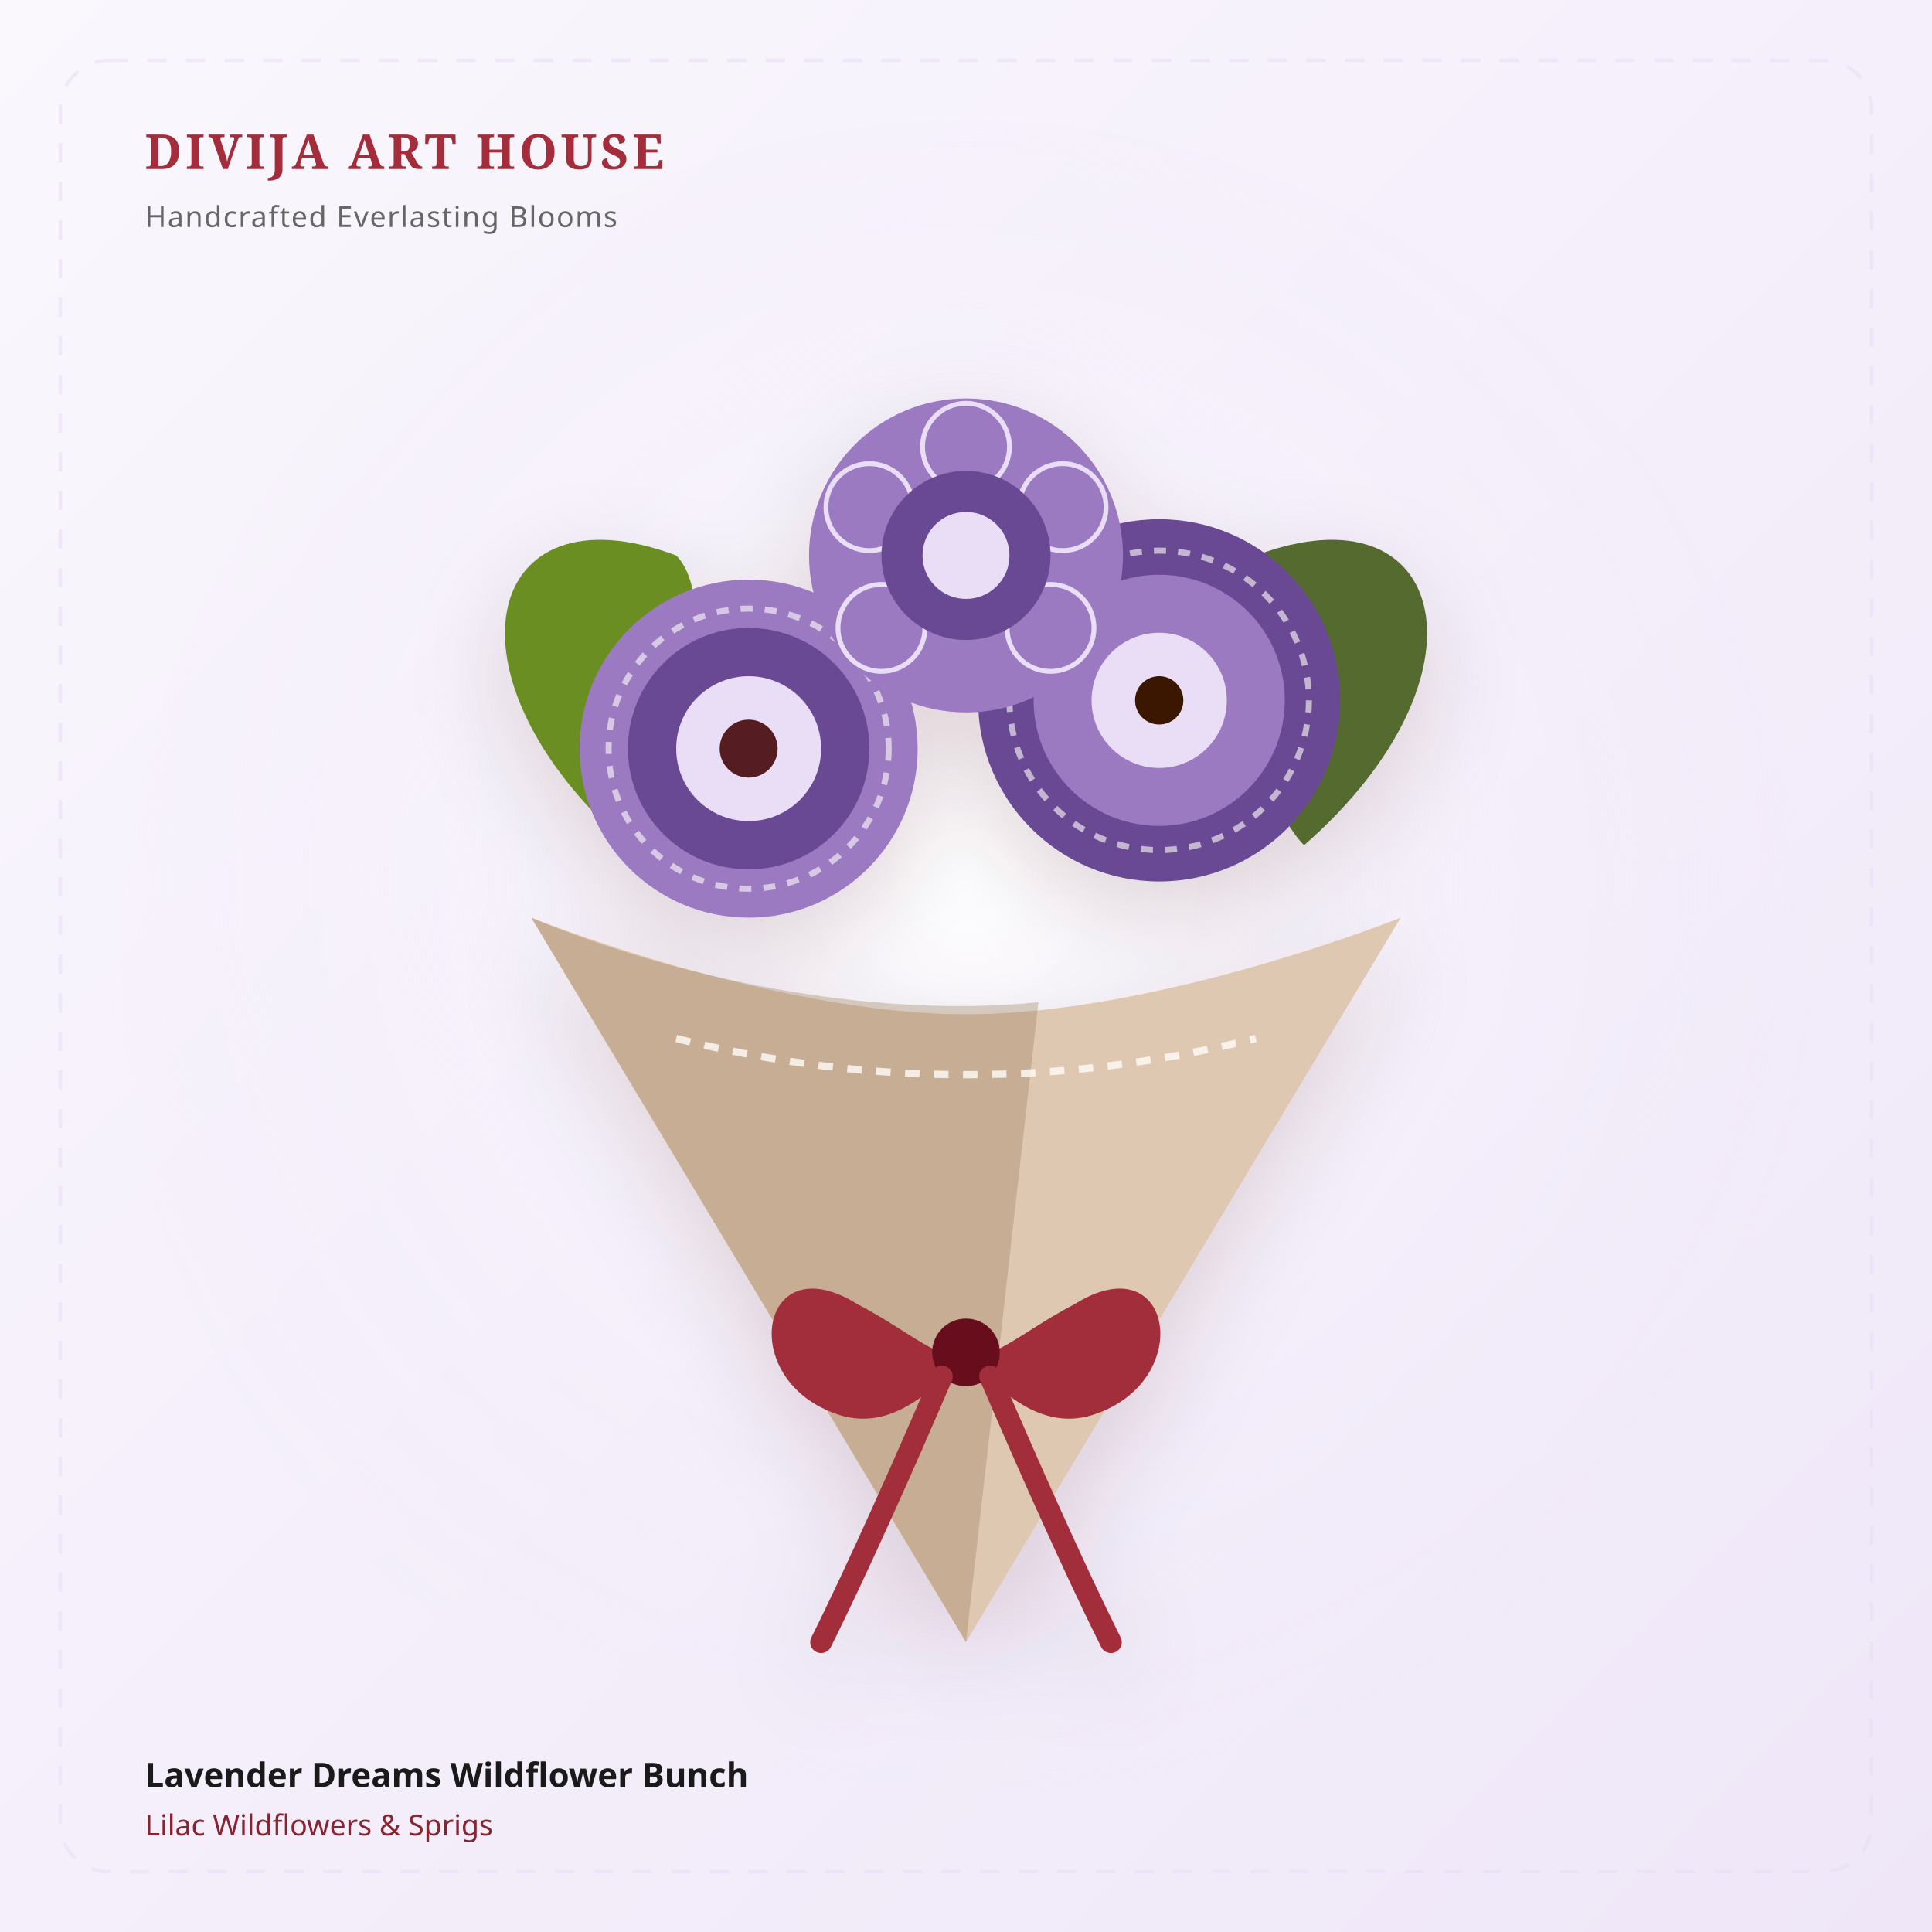
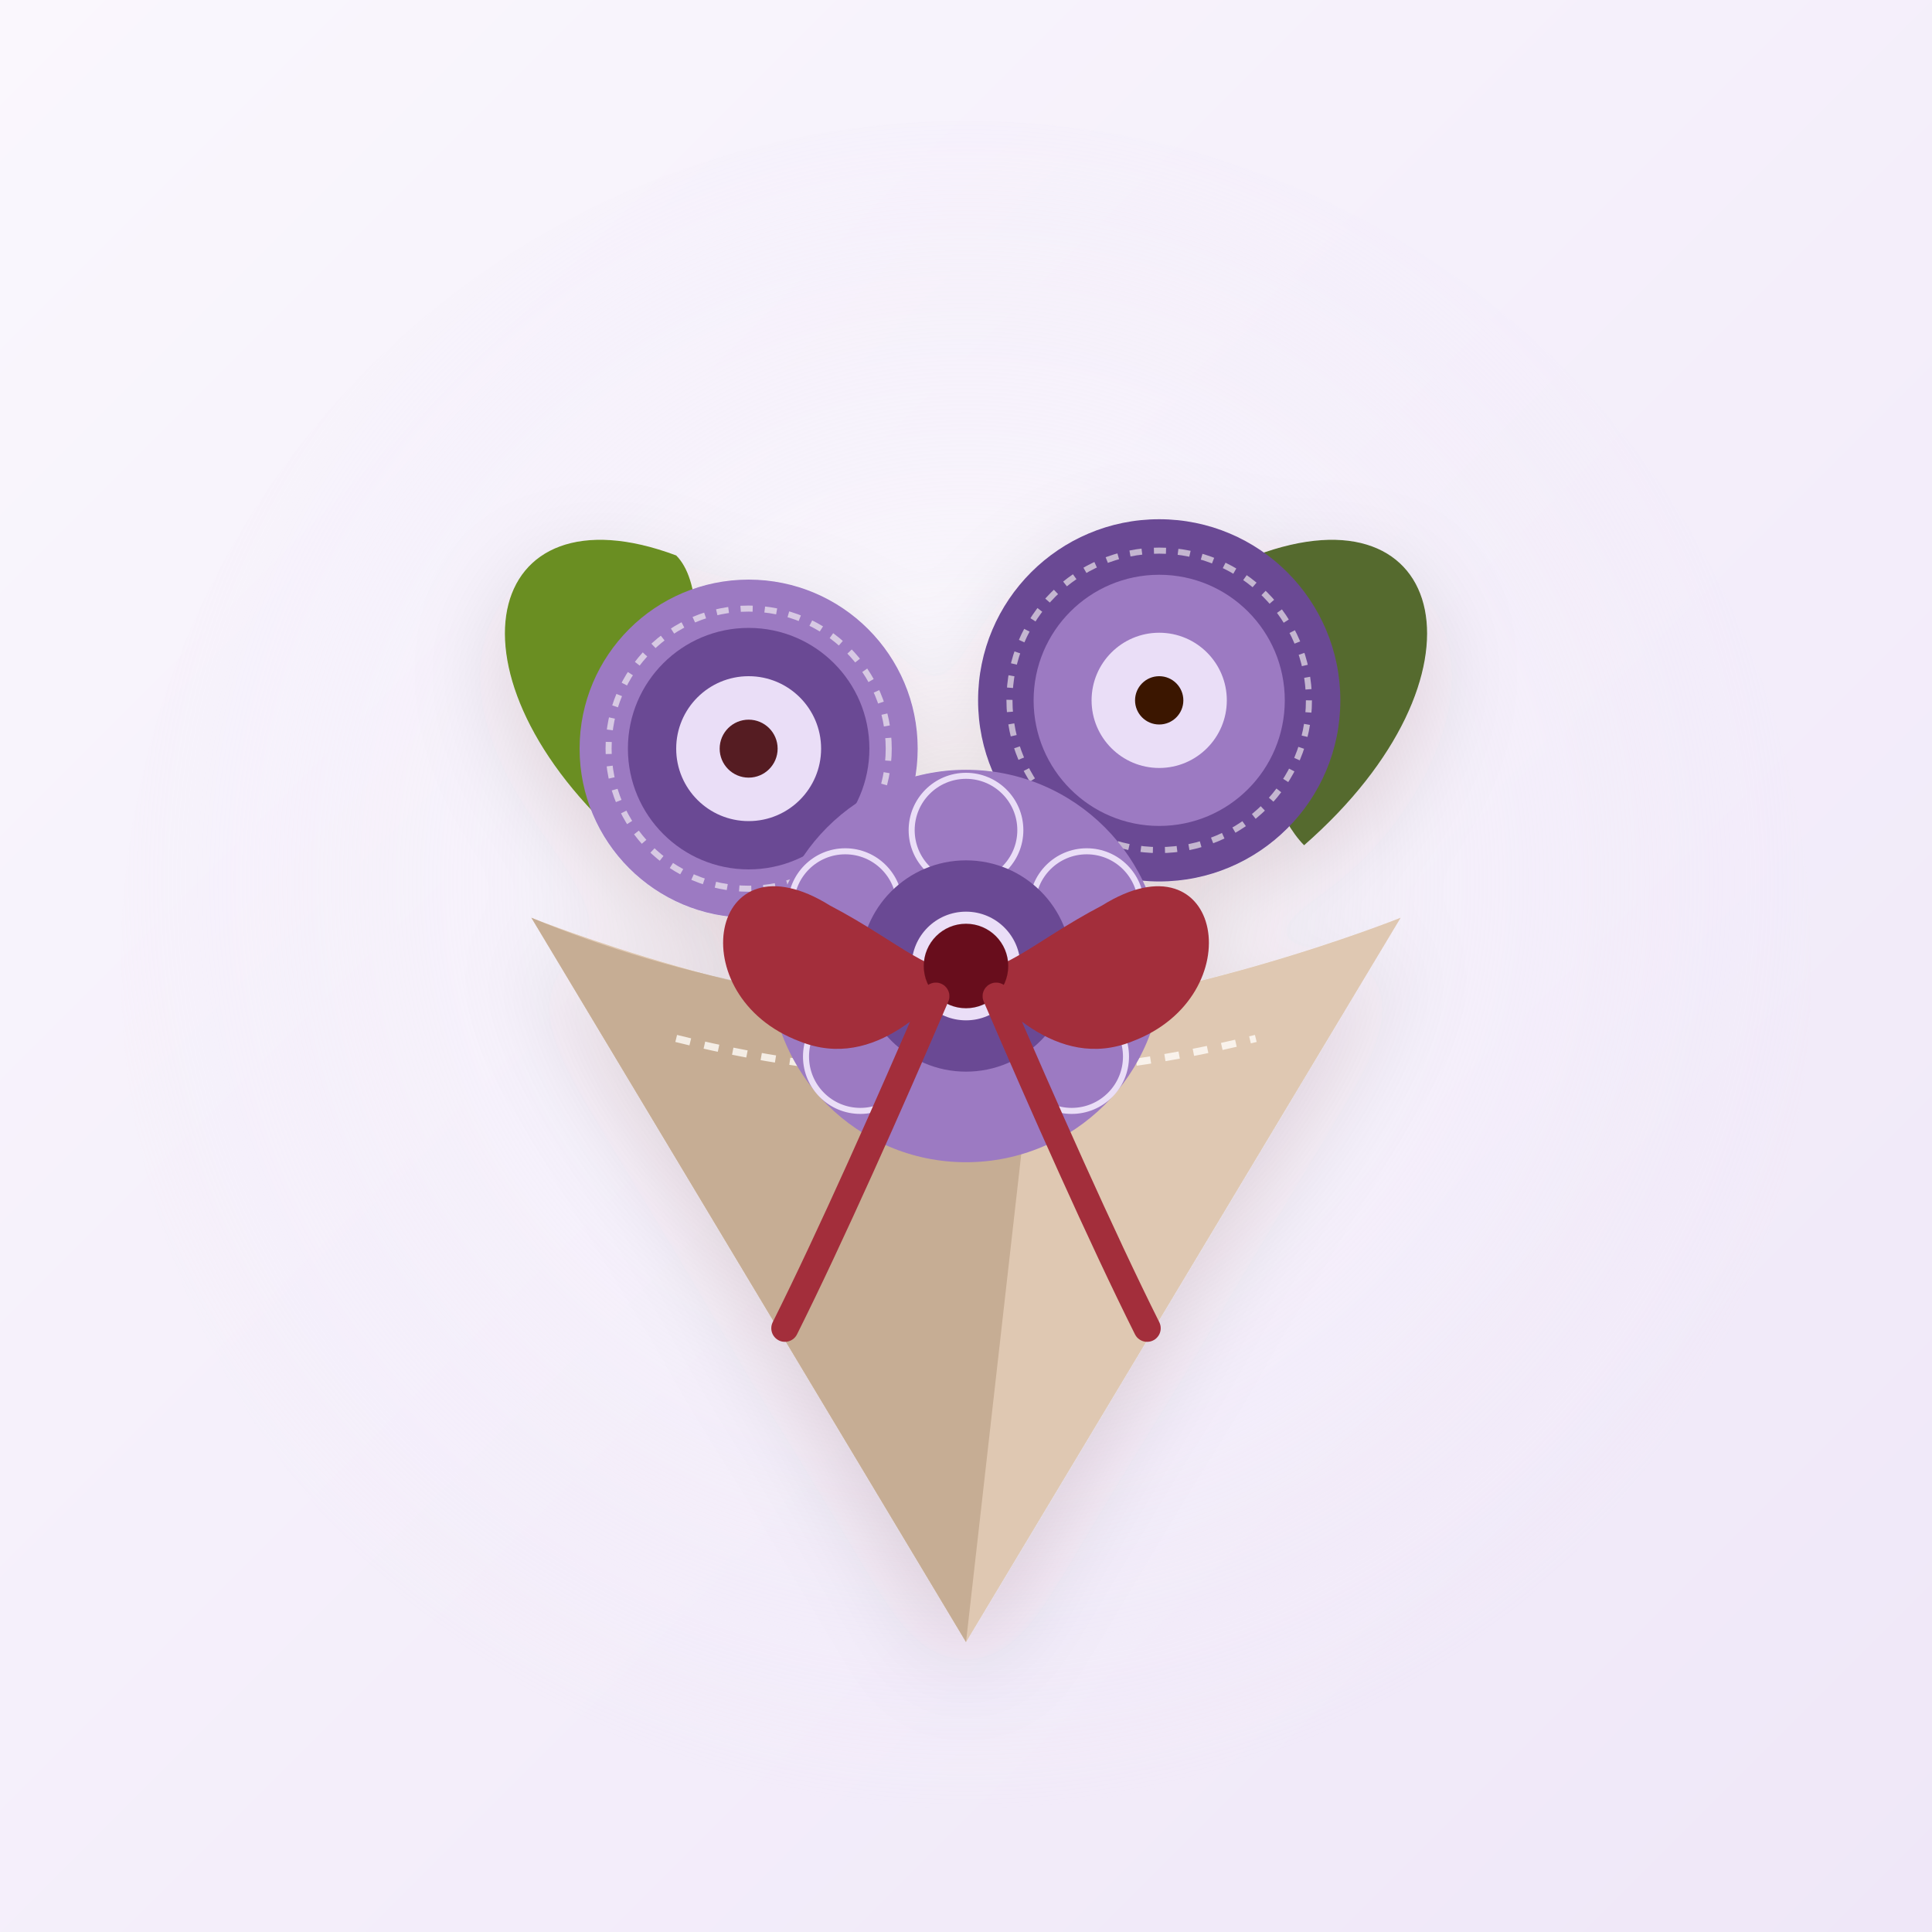
<svg xmlns="http://www.w3.org/2000/svg" viewBox="0 0 800 800" width="100%" height="100%">
  <defs>
    <linearGradient id="lavender-dreams-everlasting-wildflower-bunch-v1-bg" x1="0%" y1="0%" x2="100%" y2="100%">
      <stop offset="0%" stop-color="#FAF7FD" />
      <stop offset="100%" stop-color="#EFE7F8" />
    </linearGradient>
    <radialGradient id="lavender-dreams-everlasting-wildflower-bunch-v1-glow" cx="50%" cy="45%" r="55%">
      <stop offset="0%" stop-color="#FFFFFF" stop-opacity="0.9" />
      <stop offset="100%" stop-color="#EFE7F8" stop-opacity="0" />
    </radialGradient>
    <filter id="lavender-dreams-everlasting-wildflower-bunch-v1-shadow" x="-10%" y="-10%" width="120%" height="120%">
      <feDropShadow dx="0" dy="14" stdDeviation="20" flood-color="#3D1A10" flood-opacity="0.14" />
    </filter>
  </defs>
  <rect width="800" height="800" fill="url(#lavender-dreams-everlasting-wildflower-bunch-v1-bg)" />
  <circle cx="400" cy="400" r="350" fill="url(#lavender-dreams-everlasting-wildflower-bunch-v1-glow)" />
-   <rect x="25" y="25" width="750" height="750" rx="20" fill="none" stroke="#EADEF7" stroke-width="1.5" stroke-dasharray="8,8" opacity="0.6" />
-   <g transform="translate(60, 70)">
-     <text x="0" y="0" font-family="'Playfair Display', Georgia, serif" font-size="20" font-weight="bold" fill="#A32D3B" letter-spacing="1.5">DIVIJA ART HOUSE</text>
-     <text x="0" y="24" font-family="'Poppins', sans-serif" font-size="12" fill="#666666" letter-spacing="0.5">Handcrafted Everlasting Blooms</text>
-   </g>
-   <g transform="translate(60, 740)">
-     <text x="0" y="0" font-family="'Poppins', sans-serif" font-size="14" font-weight="600" fill="#1A1A1A">Lavender Dreams Wildflower Bunch</text>
-     <text x="0" y="20" font-family="'Poppins', sans-serif" font-size="12" fill="#872430">Lilac Wildflowers &amp; Sprigs</text>
-   </g>
  <g filter="url(#lavender-dreams-everlasting-wildflower-bunch-v1-shadow)">
    <path d="M400 680 L220 380 C220 380 320 420 400 420 C480 420 580 380 580 380 Z" fill="#DFC8B2" />
    <path d="M220 380 L400 680 L430 415 C360 422 280 405 220 380 Z" fill="#997A5B" opacity="0.35" />
    <path d="M280 430 Q400 460 520 430" fill="none" stroke="#FFFDF9" stroke-width="3" stroke-dasharray="6,6" opacity="0.8" />
    <path d="M260 350 C180 280 200 200 280 230 C300 250 280 330 260 350 Z" fill="#6B8E23" />
    <path d="M540 350 C620 280 600 200 520 230 C500 250 520 330 540 350 Z" fill="#556B2F" />
    <g transform="translate(310, 310)">
      <circle cx="0" cy="0" r="70" fill="#9C7AC2" />
      <circle cx="0" cy="0" r="50" fill="#6B4A94" />
      <circle cx="0" cy="0" r="30" fill="#EADEF7" />
      <circle cx="0" cy="0" r="12" fill="#551B22" />
      <circle cx="0" cy="0" r="58" fill="none" stroke="#FFFDF9" stroke-width="2.5" stroke-dasharray="5,5" opacity="0.6" />
    </g>
    <g transform="translate(480, 290)">
      <circle cx="0" cy="0" r="75" fill="#6B4A94" />
      <circle cx="0" cy="0" r="52" fill="#9C7AC2" />
      <circle cx="0" cy="0" r="28" fill="#EADEF7" />
      <circle cx="0" cy="0" r="10" fill="#3A1700" />
      <circle cx="0" cy="0" r="62" fill="none" stroke="#FFFDF9" stroke-width="2.5" stroke-dasharray="5,5" opacity="0.6" />
    </g>
-     <g transform="translate(400, 230)">
+     <g transform="translate(400, 400) scale(1.25)">
      <circle cx="0" cy="0" r="65" fill="#9C7AC2" />
      <circle cx="0" cy="-45" r="18" fill="#9C7AC2" stroke="#EADEF7" stroke-width="2" />
      <circle cx="40" cy="-20" r="18" fill="#9C7AC2" stroke="#EADEF7" stroke-width="2" />
      <circle cx="35" cy="30" r="18" fill="#9C7AC2" stroke="#EADEF7" stroke-width="2" />
      <circle cx="-35" cy="30" r="18" fill="#9C7AC2" stroke="#EADEF7" stroke-width="2" />
      <circle cx="-40" cy="-20" r="18" fill="#9C7AC2" stroke="#EADEF7" stroke-width="2" />
      <circle cx="0" cy="0" r="35" fill="#6B4A94" />
      <circle cx="0" cy="0" r="18" fill="#EADEF7" />
    </g>
-     <g transform="translate(400, 560)">
+     <g transform="translate(400, 400) scale(1.25)">
      <path d="M-45 -20 C-85 -45 -95 10 -55 25 C-30 35 -10 12 0 0 C10 12 30 35 55 25 C95 10 85 -45 45 -20 C22 -8 10 5 0 0 C-10 5 -22 -8 -45 -20 Z" fill="#A32D3B" />
      <circle cx="0" cy="0" r="14" fill="#67111D" />
      <path d="M-10 10 C-25 45 -45 90 -60 120" fill="none" stroke="#A32D3B" stroke-width="9" stroke-linecap="round" />
      <path d="M10 10 C25 45 45 90 60 120" fill="none" stroke="#A32D3B" stroke-width="9" stroke-linecap="round" />
    </g>
  </g>
</svg>
